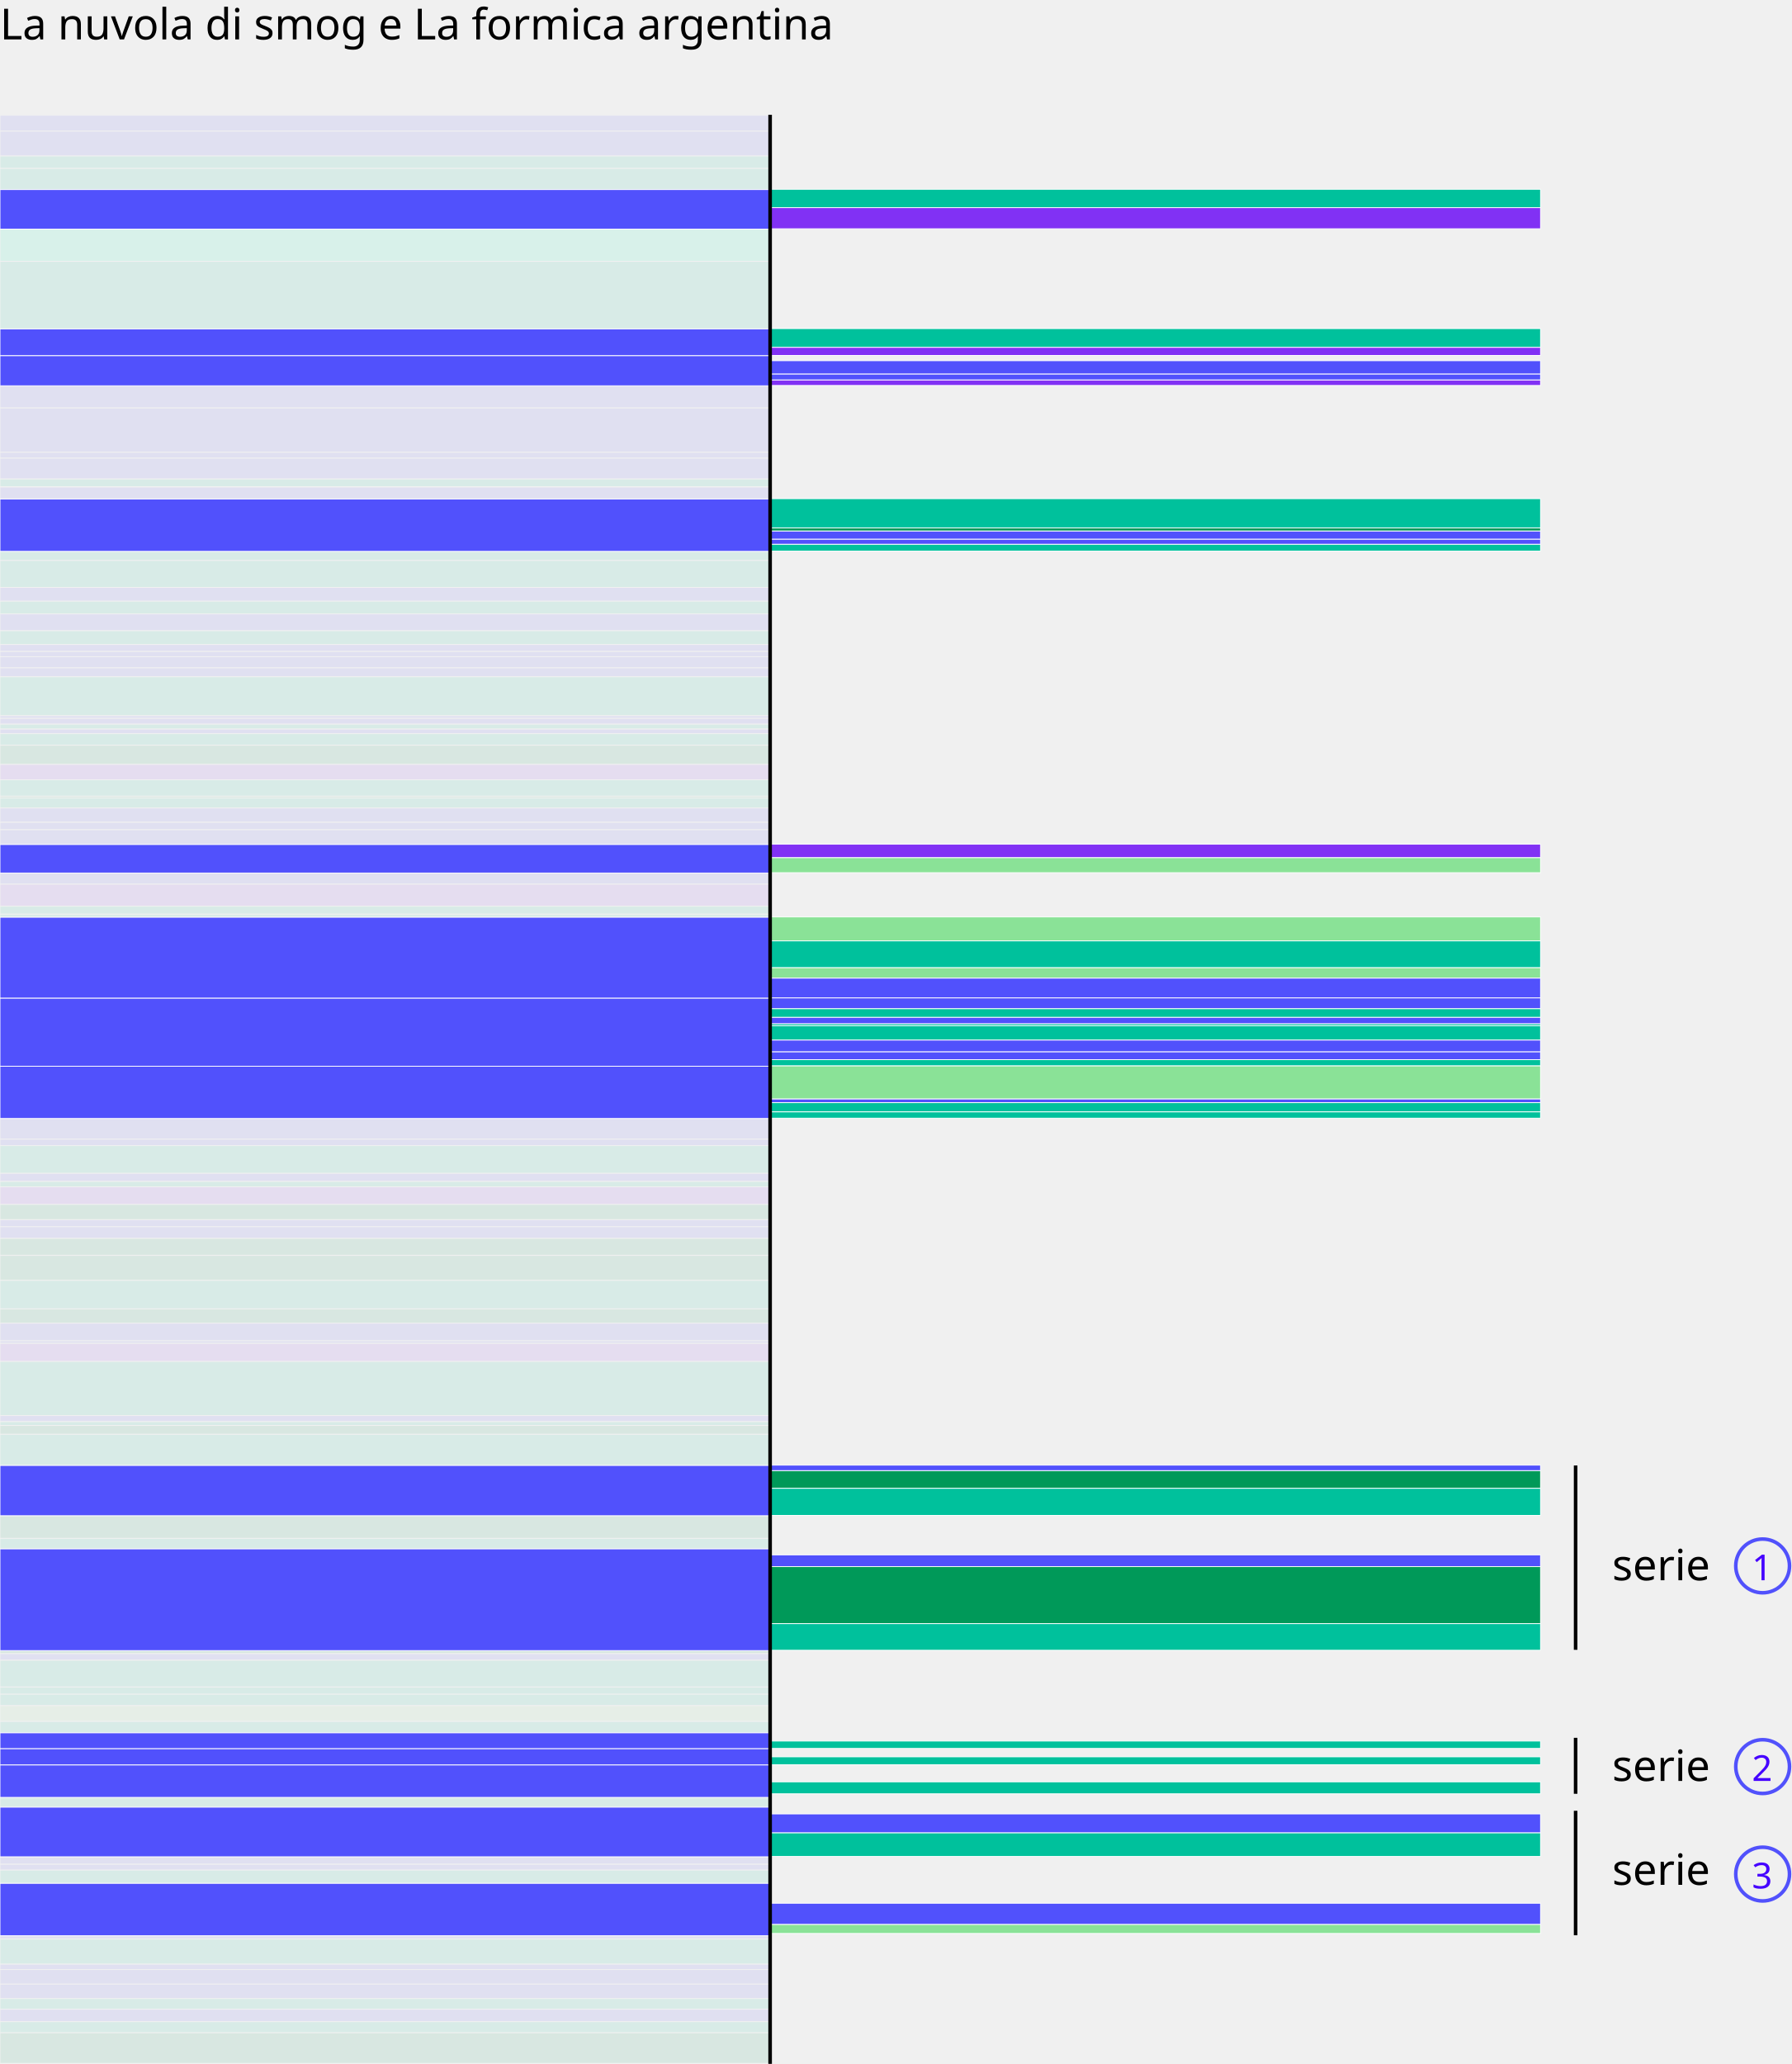
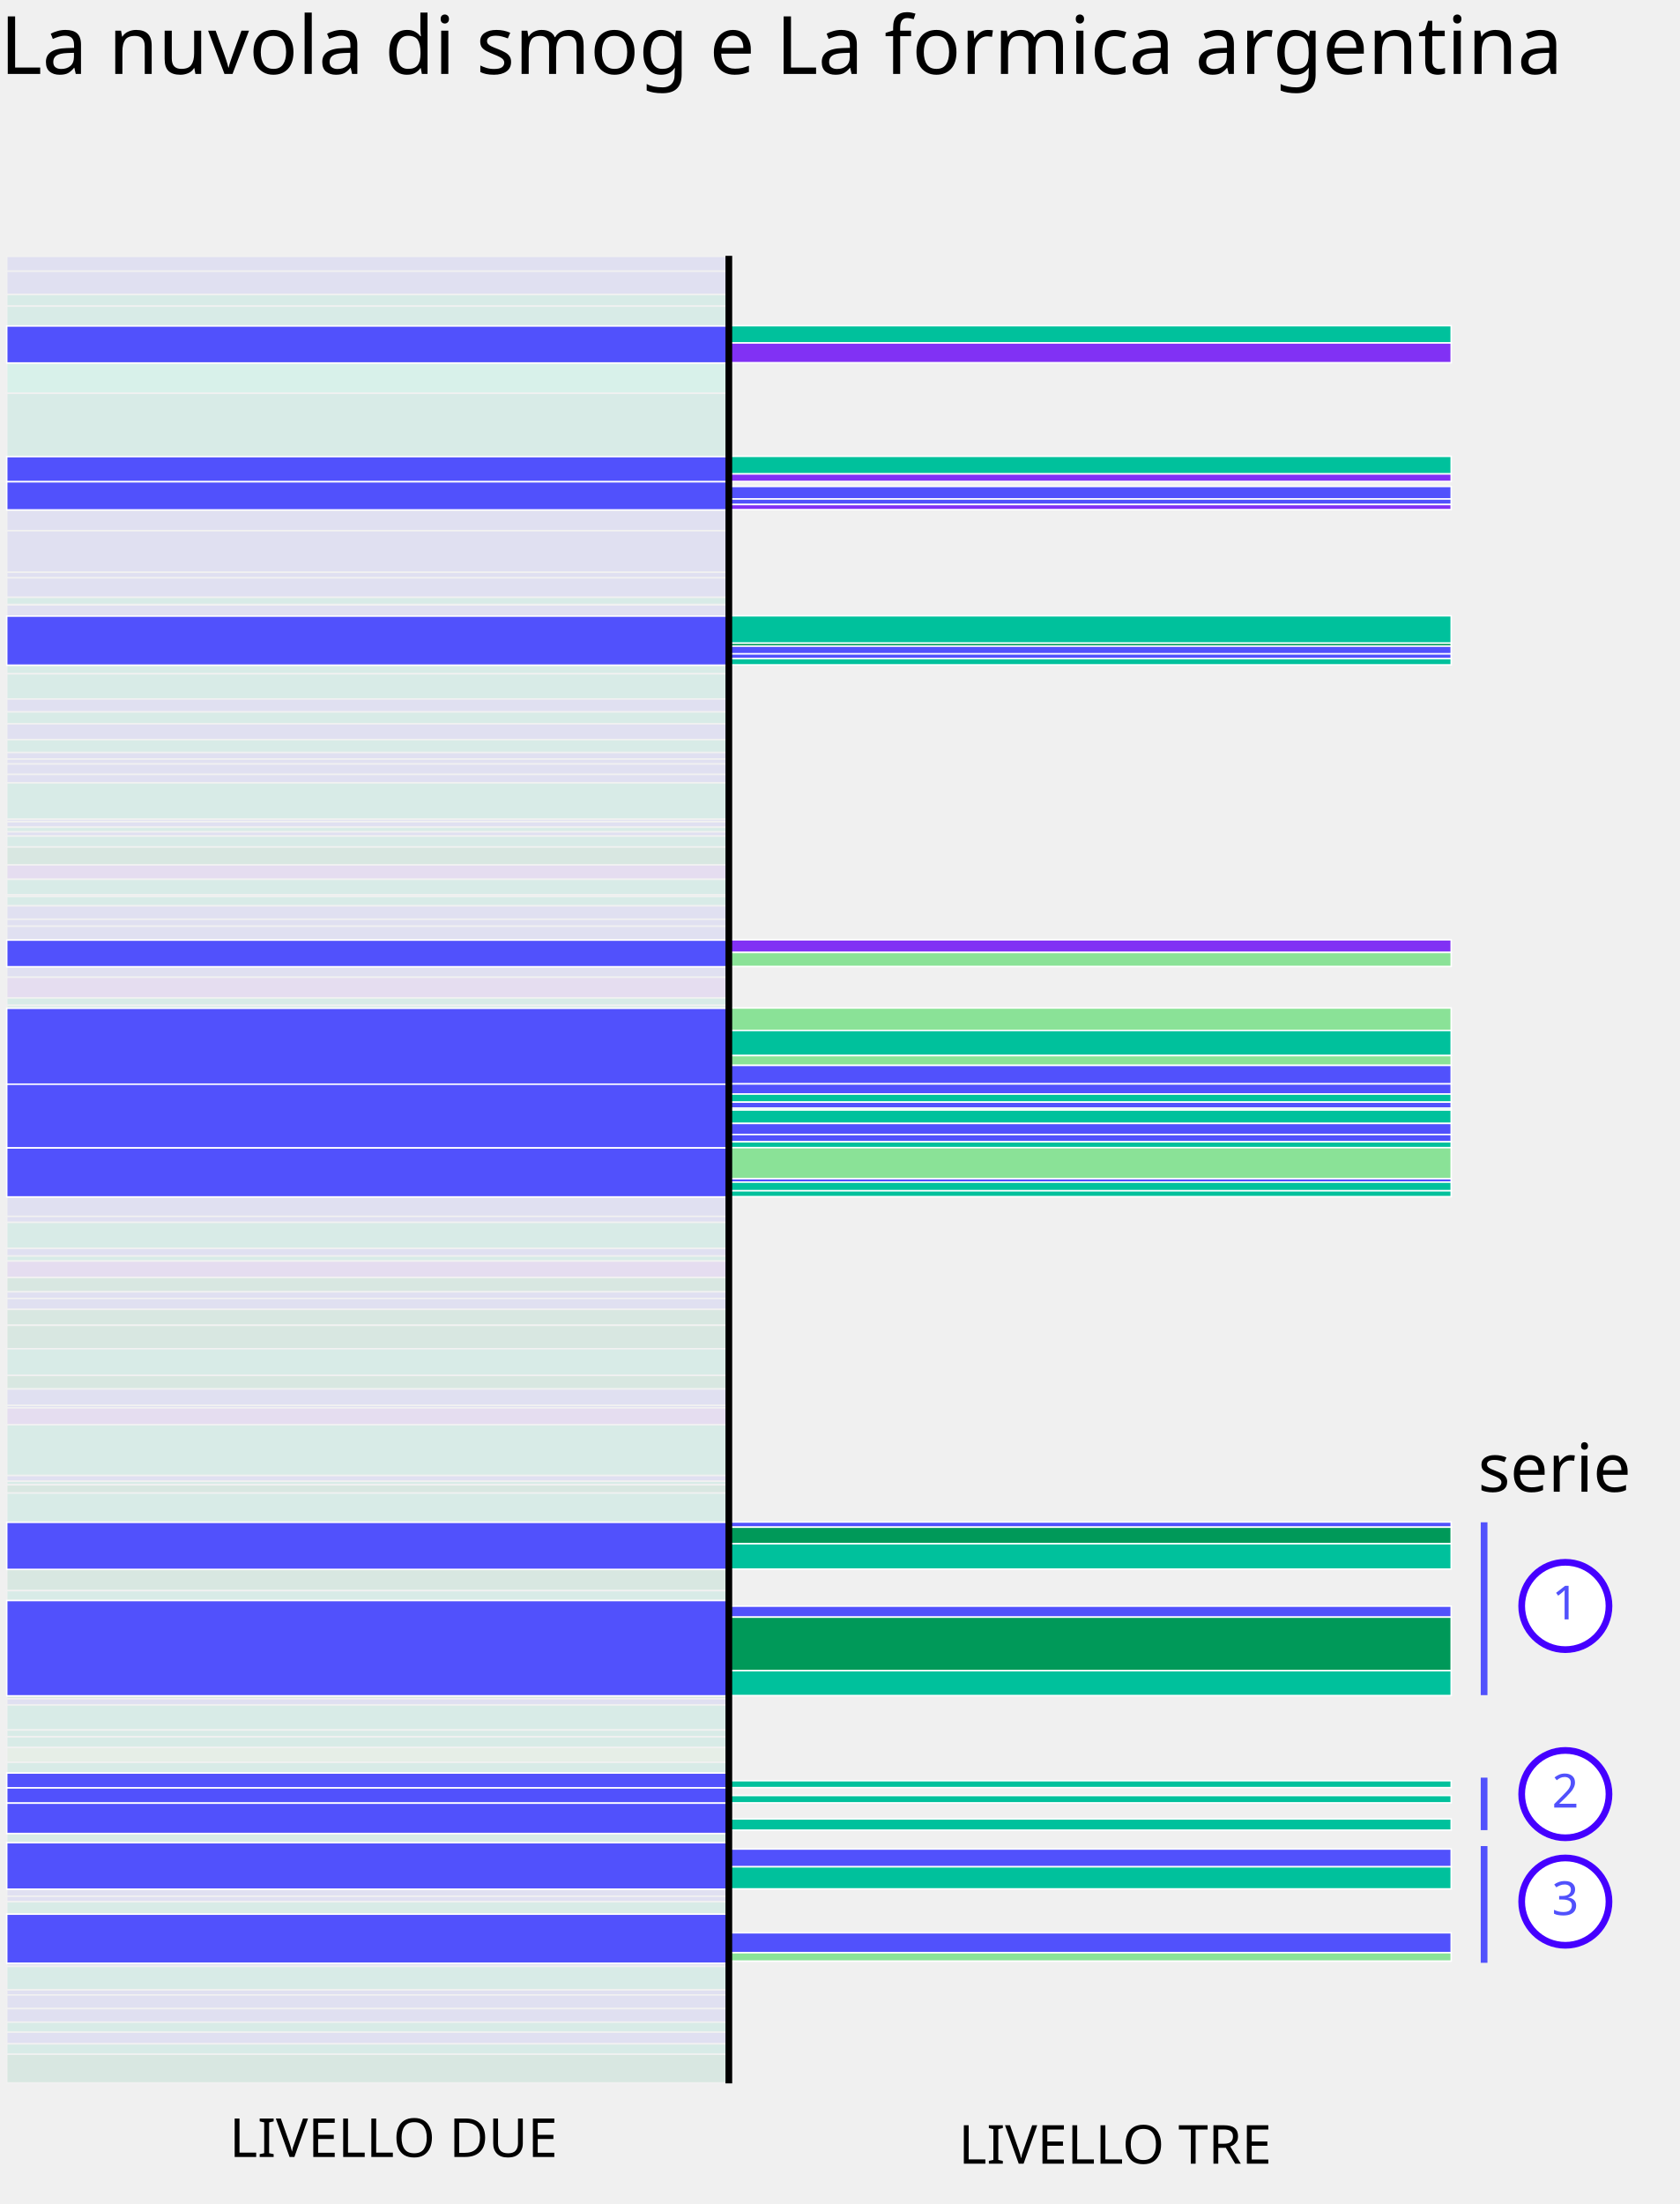
- <svg xmlns="http://www.w3.org/2000/svg" width="500" height="576" viewBox="0 0 500 576">
+ <svg xmlns="http://www.w3.org/2000/svg" width="250" height="328" viewBox="0 0 250 328">
  <defs>
-     <clipPath id="b">
-       <rect width="500" height="576" />
+     <clipPath id="clip-zoom_04">
+       <rect width="250" height="328" />
    </clipPath>
  </defs>
-   <g id="a" clip-path="url(#b)">
-     <g transform="translate(-150 104)">
-       <g transform="translate(150 -71.818)">
-         <g transform="translate(0 0)" opacity="0.099">
-           <g transform="translate(0 0)">
-             <rect width="214.868" height="4.425" fill="#5151fc" stroke="#fff" stroke-width="0.22" />
-             <rect width="214.868" height="6.933" transform="translate(0 4.428)" fill="#5151fc" stroke="#fff" stroke-width="0.22" />
-             <rect width="214.868" height="3.459" transform="translate(0 11.365)" fill="#00c19c" stroke="#fff" stroke-width="0.22" />
-             <rect width="214.868" height="5.9" transform="translate(0 14.827)" fill="#00c19c" stroke="#fff" stroke-width="0.22" />
-             <rect width="214.868" height="9.005" transform="translate(0 31.753)" fill="#00ffb6" stroke="#fff" stroke-width="0.22" />
-             <rect width="214.868" height="18.847" transform="translate(0 40.76)" fill="#00c19c" stroke="#fff" stroke-width="0.22" />
-             <rect width="214.868" height="6.183" transform="translate(0 75.482)" fill="#5151fc" stroke="#fff" stroke-width="0.22" />
-             <rect width="214.868" height="12.36" transform="translate(0 81.668)" fill="#5151fc" stroke="#fff" stroke-width="0.22" />
-             <rect width="214.868" height="1.657" transform="translate(0 94.031)" fill="#5151fc" stroke="#fff" stroke-width="0.22" />
-             <rect width="214.868" height="5.8" transform="translate(0 95.691)" fill="#5151fc" stroke="#fff" stroke-width="0.22" />
-             <rect width="214.868" height="2.131" transform="translate(0 101.494)" fill="#00c19c" stroke="#fff" stroke-width="0.22" />
-             <rect width="214.868" height="0.107" transform="translate(0 103.629)" fill="#5151fc" stroke="#fff" stroke-width="0.22" />
-             <rect width="214.868" height="3.33" transform="translate(0 103.738)" fill="#5151fc" stroke="#fff" stroke-width="0.22" />
-             <rect width="214.868" height="2.552" transform="translate(0 121.691)" fill="#00c19c" stroke="#fff" stroke-width="0.22" />
-             <rect width="214.868" height="7.501" transform="translate(0 124.246)" fill="#00c19c" stroke="#fff" stroke-width="0.22" />
-             <rect width="214.868" height="3.842" transform="translate(0 131.75)" fill="#5151fc" stroke="#fff" stroke-width="0.22" />
-             <rect width="214.868" height="3.534" transform="translate(0 135.595)" fill="#00c19c" stroke="#fff" stroke-width="0.22" />
-             <rect width="214.868" height="4.708" transform="translate(0 139.135)" fill="#5151fc" stroke="#fff" stroke-width="0.22" />
-             <rect width="214.868" height="3.838" transform="translate(0 143.846)" fill="#00c19c" stroke="#fff" stroke-width="0.22" />
-             <rect width="214.868" height="1.946" transform="translate(0 147.688)" fill="#5151fc" stroke="#fff" stroke-width="0.22" />
-             <rect width="214.868" height="1.447" transform="translate(0 149.637)" fill="#5151fc" stroke="#fff" stroke-width="0.22" />
-             <rect width="214.868" height="3.12" transform="translate(0 151.087)" fill="#5151fc" stroke="#fff" stroke-width="0.22" />
-             <rect width="214.868" height="2.489" transform="translate(0 154.21)" fill="#5151fc" stroke="#fff" stroke-width="0.22" />
-             <rect width="214.868" height="10.841" transform="translate(0 156.705)" fill="#00c19c" stroke="#fff" stroke-width="0.22" />
-             <rect width="214.868" height="0.738" transform="translate(0 167.551)" fill="#5151fc" stroke="#fff" stroke-width="0.22" />
-             <rect width="214.868" height="1.613" transform="translate(0 168.292)" fill="#5151fc" stroke="#fff" stroke-width="0.22" />
-             <rect width="214.868" height="1.372" transform="translate(0 169.909)" fill="#00c19c" stroke="#fff" stroke-width="0.22" />
-             <rect width="214.868" height="1.274" transform="translate(0 171.283)" fill="#5151fc" stroke="#fff" stroke-width="0.22" />
-             <rect width="214.868" height="3.233" transform="translate(0 172.561)" fill="#00c19c" stroke="#fff" stroke-width="0.22" />
-             <rect width="214.868" height="5.345" transform="translate(0 175.796)" fill="#009959" stroke="#fff" stroke-width="0.22" />
-             <rect width="214.868" height="4.278" transform="translate(0 181.145)" fill="#8131f4" stroke="#fff" stroke-width="0.22" />
-             <rect width="214.868" height="4.576" transform="translate(0 185.429)" fill="#00c19c" stroke="#fff" stroke-width="0.22" />
-             <rect width="214.868" height="0.493" transform="translate(0 190.008)" fill="#009959" stroke="#fff" stroke-width="0.22" />
-             <rect width="214.868" height="2.806" transform="translate(0 190.504)" fill="#00c19c" stroke="#fff" stroke-width="0.22" />
-             <rect width="214.868" height="3.989" transform="translate(0 193.313)" fill="#5151fc" stroke="#fff" stroke-width="0.22" />
-             <rect width="214.868" height="2.068" transform="translate(0 197.308)" fill="#5151fc" stroke="#fff" stroke-width="0.22" />
-             <rect width="214.868" height="4.121" transform="translate(0 199.38)" fill="#5151fc" stroke="#fff" stroke-width="0.22" />
-             <rect width="214.868" height="3.113" transform="translate(0 211.45)" fill="#5151fc" stroke="#fff" stroke-width="0.22" />
-             <rect width="214.868" height="6.142" transform="translate(0 214.567)" fill="#8131f4" stroke="#fff" stroke-width="0.22" />
-             <rect width="214.868" height="2.225" transform="translate(0 220.712)" fill="#00c19c" stroke="#fff" stroke-width="0.22" />
-             <rect width="214.868" height="0.854" transform="translate(0 222.941)" fill="#00c19c" stroke="#fff" stroke-width="0.22" />
-             <rect width="214.868" height="5.778" transform="translate(0 279.956)" fill="#5151fc" stroke="#fff" stroke-width="0.22" />
-             <rect width="214.868" height="1.786" transform="translate(0 285.737)" fill="#5151fc" stroke="#fff" stroke-width="0.22" />
-             <rect width="214.868" height="7.733" transform="translate(0 287.526)" fill="#00c19c" stroke="#fff" stroke-width="0.22" />
-             <rect width="214.868" height="2.266" transform="translate(0 295.262)" fill="#5151fc" stroke="#fff" stroke-width="0.22" />
-             <rect width="214.868" height="1.5" transform="translate(0 297.531)" fill="#00c19c" stroke="#fff" stroke-width="0.22" />
-             <rect width="214.868" height="4.909" transform="translate(0 299.035)" fill="#8131f4" stroke="#fff" stroke-width="0.22" />
-             <rect width="214.868" height="4.246" transform="translate(0 303.947)" fill="#009959" stroke="#fff" stroke-width="0.22" />
-             <rect width="214.868" height="1.971" transform="translate(0 308.196)" fill="#5151fc" stroke="#fff" stroke-width="0.22" />
-             <rect width="214.868" height="3.252" transform="translate(0 310.17)" fill="#5151fc" stroke="#fff" stroke-width="0.22" />
-             <rect width="214.868" height="4.68" transform="translate(0 313.425)" fill="#009959" stroke="#fff" stroke-width="0.22" />
-             <rect width="214.868" height="6.958" transform="translate(0 318.177)" fill="#009959" stroke="#fff" stroke-width="0.22" />
-             <rect width="214.868" height="7.941" transform="translate(0 325.138)" fill="#00c19c" stroke="#fff" stroke-width="0.22" />
-             <rect width="214.868" height="4.014" transform="translate(0 333.082)" fill="#009959" stroke="#fff" stroke-width="0.22" />
-             <rect width="214.868" height="4.902" transform="translate(0 337.099)" fill="#5151fc" stroke="#fff" stroke-width="0.22" />
-             <rect width="214.868" height="0.703" transform="translate(0 342.005)" fill="#5151fc" stroke="#fff" stroke-width="0.22" />
-             <rect width="214.868" height="5.047" transform="translate(0 342.711)" fill="#8131f4" stroke="#fff" stroke-width="0.22" />
-             <rect width="214.868" height="15.1" transform="translate(0 347.761)" fill="#00c19c" stroke="#fff" stroke-width="0.22" />
-             <rect width="214.868" height="1.698" transform="translate(0 362.863)" fill="#5151fc" stroke="#fff" stroke-width="0.22" />
-             <rect width="214.868" height="1.061" transform="translate(0 364.565)" fill="#00c19c" stroke="#fff" stroke-width="0.22" />
-             <rect width="214.868" height="2.457" transform="translate(0 365.629)" fill="#009959" stroke="#fff" stroke-width="0.22" />
-             <rect width="214.868" height="8.697" transform="translate(0 368.089)" fill="#00c19c" stroke="#fff" stroke-width="0.22" />
-             <rect width="214.868" height="6.318" transform="translate(0 390.809)" fill="#009959" stroke="#fff" stroke-width="0.22" />
-             <rect width="214.868" height="2.935" transform="translate(0 397.13)" fill="#00c19c" stroke="#fff" stroke-width="0.22" />
-             <rect width="214.868" height="0.854" transform="translate(0 428.447)" fill="#009959" stroke="#fff" stroke-width="0.22" />
-             <rect width="214.868" height="1.852" transform="translate(0 429.303)" fill="#5151fc" stroke="#fff" stroke-width="0.22" />
-             <rect width="214.868" height="7.445" transform="translate(0 431.158)" fill="#00c19c" stroke="#fff" stroke-width="0.22" />
-             <rect width="214.868" height="2.021" transform="translate(0 438.606)" fill="#00c19c" stroke="#fff" stroke-width="0.22" />
-             <rect width="214.868" height="3.186" transform="translate(0 440.63)" fill="#00c19c" stroke="#fff" stroke-width="0.22" />
-             <rect width="214.868" height="4.403" transform="translate(0 443.819)" fill="#8ae297" stroke="#fff" stroke-width="0.22" />
-             <rect width="214.868" height="3.176" transform="translate(0 448.226)" fill="#00c19c" stroke="#fff" stroke-width="0.22" />
-             <rect width="214.868" height="2.734" transform="translate(0 469.411)" fill="#00c19c" stroke="#fff" stroke-width="0.22" />
-             <rect width="214.868" height="2.09" transform="translate(0 485.989)" fill="#5151fc" stroke="#fff" stroke-width="0.22" />
-             <rect width="214.868" height="1.626" transform="translate(0 488.082)" fill="#5151fc" stroke="#fff" stroke-width="0.22" />
-             <rect width="214.868" height="3.694" transform="translate(0 489.711)" fill="#00c19c" stroke="#fff" stroke-width="0.22" />
-             <rect width="214.868" height="0.92" transform="translate(0 508.028)" fill="#5151fc" stroke="#fff" stroke-width="0.22" />
-             <rect width="214.868" height="7.005" transform="translate(0 508.95)" fill="#00c19c" stroke="#fff" stroke-width="0.22" />
-             <rect width="214.868" height="1.491" transform="translate(0 515.959)" fill="#5151fc" stroke="#fff" stroke-width="0.22" />
-             <rect width="214.868" height="4.074" transform="translate(0 517.453)" fill="#5151fc" stroke="#fff" stroke-width="0.22" />
-             <rect width="214.868" height="4.03" transform="translate(0 521.53)" fill="#5151fc" stroke="#fff" stroke-width="0.22" />
-             <rect width="214.868" height="2.978" transform="translate(0 525.563)" fill="#00c19c" stroke="#fff" stroke-width="0.22" />
-             <rect width="214.868" height="3.468" transform="translate(0 528.544)" fill="#5151fc" stroke="#fff" stroke-width="0.22" />
-             <rect width="214.868" height="3.088" transform="translate(0 532.016)" fill="#00c19c" stroke="#fff" stroke-width="0.22" />
-             <rect width="214.868" height="8.515" transform="translate(0 535.107)" fill="#009959" stroke="#fff" stroke-width="0.22" />
+   <g id="zoom_04" clip-path="url(#clip-zoom_04)">
+     <g id="Group_24954" data-name="Group 24954" transform="translate(0 17)">
+       <g id="Group_24952" data-name="Group 24952" transform="translate(-149 109.055)">
+         <g id="Group_771" data-name="Group 771" transform="translate(150 -87.908)">
+           <g id="ambito" transform="translate(0 0)" opacity="0.099">
+             <g id="Group_766" data-name="Group 766" transform="translate(0 0)">
+               <rect id="Rectangle_1985" data-name="Rectangle 1985" width="107.439" height="2.213" fill="#5151fc" stroke="#fff" stroke-width="0.22" />
+               <rect id="Rectangle_1986" data-name="Rectangle 1986" width="107.439" height="3.467" transform="translate(0 2.214)" fill="#5151fc" stroke="#fff" stroke-width="0.22" />
+               <rect id="Rectangle_1987" data-name="Rectangle 1987" width="107.439" height="1.729" transform="translate(0 5.683)" fill="#00c19c" stroke="#fff" stroke-width="0.22" />
+               <rect id="Rectangle_1988" data-name="Rectangle 1988" width="107.439" height="2.95" transform="translate(0 7.414)" fill="#00c19c" stroke="#fff" stroke-width="0.22" />
+               <rect id="Rectangle_1990" data-name="Rectangle 1990" width="107.439" height="4.502" transform="translate(0 15.877)" fill="#00ffb6" stroke="#fff" stroke-width="0.22" />
+               <rect id="Rectangle_1991" data-name="Rectangle 1991" width="107.439" height="9.424" transform="translate(0 20.381)" fill="#00c19c" stroke="#fff" stroke-width="0.22" />
+               <rect id="Rectangle_1994" data-name="Rectangle 1994" width="107.439" height="3.092" transform="translate(0 37.743)" fill="#5151fc" stroke="#fff" stroke-width="0.22" />
+               <rect id="Rectangle_1995" data-name="Rectangle 1995" width="107.439" height="6.18" transform="translate(0 40.836)" fill="#5151fc" stroke="#fff" stroke-width="0.22" />
+               <rect id="Rectangle_1996" data-name="Rectangle 1996" width="107.439" height="0.829" transform="translate(0 47.018)" fill="#5151fc" stroke="#fff" stroke-width="0.22" />
+               <rect id="Rectangle_1997" data-name="Rectangle 1997" width="107.439" height="2.9" transform="translate(0 47.848)" fill="#5151fc" stroke="#fff" stroke-width="0.22" />
+               <rect id="Rectangle_1998" data-name="Rectangle 1998" width="107.439" height="1.066" transform="translate(0 50.75)" fill="#00c19c" stroke="#fff" stroke-width="0.22" />
+               <rect id="Rectangle_1999" data-name="Rectangle 1999" width="107.439" height="0.053" transform="translate(0 51.817)" fill="#5151fc" stroke="#fff" stroke-width="0.22" />
+               <rect id="Rectangle_2000" data-name="Rectangle 2000" width="107.439" height="1.665" transform="translate(0 51.872)" fill="#5151fc" stroke="#fff" stroke-width="0.22" />
+               <rect id="Rectangle_2002" data-name="Rectangle 2002" width="107.439" height="1.276" transform="translate(0 60.848)" fill="#00c19c" stroke="#fff" stroke-width="0.22" />
+               <rect id="Rectangle_2003" data-name="Rectangle 2003" width="107.439" height="3.751" transform="translate(0 62.126)" fill="#00c19c" stroke="#fff" stroke-width="0.22" />
+               <rect id="Rectangle_2004" data-name="Rectangle 2004" width="107.439" height="1.921" transform="translate(0 65.878)" fill="#5151fc" stroke="#fff" stroke-width="0.22" />
+               <rect id="Rectangle_2005" data-name="Rectangle 2005" width="107.439" height="1.767" transform="translate(0 67.8)" fill="#00c19c" stroke="#fff" stroke-width="0.22" />
+               <rect id="Rectangle_2006" data-name="Rectangle 2006" width="107.439" height="2.354" transform="translate(0 69.571)" fill="#5151fc" stroke="#fff" stroke-width="0.22" />
+               <rect id="Rectangle_2007" data-name="Rectangle 2007" width="107.439" height="1.919" transform="translate(0 71.926)" fill="#00c19c" stroke="#fff" stroke-width="0.22" />
+               <rect id="Rectangle_2008" data-name="Rectangle 2008" width="107.439" height="0.973" transform="translate(0 73.847)" fill="#5151fc" stroke="#fff" stroke-width="0.22" />
+               <rect id="Rectangle_2009" data-name="Rectangle 2009" width="107.439" height="0.723" transform="translate(0 74.822)" fill="#5151fc" stroke="#fff" stroke-width="0.22" />
+               <rect id="Rectangle_2010" data-name="Rectangle 2010" width="107.439" height="1.56" transform="translate(0 75.547)" fill="#5151fc" stroke="#fff" stroke-width="0.22" />
+               <rect id="Rectangle_2011" data-name="Rectangle 2011" width="107.439" height="1.244" transform="translate(0 77.108)" fill="#5151fc" stroke="#fff" stroke-width="0.22" />
+               <rect id="Rectangle_2012" data-name="Rectangle 2012" width="107.439" height="5.421" transform="translate(0 78.356)" fill="#00c19c" stroke="#fff" stroke-width="0.22" />
+               <rect id="Rectangle_2013" data-name="Rectangle 2013" width="107.439" height="0.369" transform="translate(0 83.78)" fill="#5151fc" stroke="#fff" stroke-width="0.22" />
+               <rect id="Rectangle_2014" data-name="Rectangle 2014" width="107.439" height="0.807" transform="translate(0 84.15)" fill="#5151fc" stroke="#fff" stroke-width="0.22" />
+               <rect id="Rectangle_2015" data-name="Rectangle 2015" width="107.439" height="0.686" transform="translate(0 84.958)" fill="#00c19c" stroke="#fff" stroke-width="0.22" />
+               <rect id="Rectangle_2016" data-name="Rectangle 2016" width="107.439" height="0.637" transform="translate(0 85.646)" fill="#5151fc" stroke="#fff" stroke-width="0.22" />
+               <rect id="Rectangle_2017" data-name="Rectangle 2017" width="107.439" height="1.616" transform="translate(0 86.284)" fill="#00c19c" stroke="#fff" stroke-width="0.22" />
+               <rect id="Rectangle_2018" data-name="Rectangle 2018" width="107.439" height="2.673" transform="translate(0 87.902)" fill="#009959" stroke="#fff" stroke-width="0.22" />
+               <rect id="Rectangle_2019" data-name="Rectangle 2019" width="107.439" height="2.139" transform="translate(0 90.576)" fill="#8131f4" stroke="#fff" stroke-width="0.22" />
+               <rect id="Rectangle_2020" data-name="Rectangle 2020" width="107.439" height="2.288" transform="translate(0 92.719)" fill="#00c19c" stroke="#fff" stroke-width="0.22" />
+               <rect id="Rectangle_2021" data-name="Rectangle 2021" width="107.439" height="0.246" transform="translate(0 95.008)" fill="#009959" stroke="#fff" stroke-width="0.22" />
+               <rect id="Rectangle_2022" data-name="Rectangle 2022" width="107.439" height="1.403" transform="translate(0 95.256)" fill="#00c19c" stroke="#fff" stroke-width="0.22" />
+               <rect id="Rectangle_2023" data-name="Rectangle 2023" width="107.439" height="1.995" transform="translate(0 96.661)" fill="#5151fc" stroke="#fff" stroke-width="0.22" />
+               <rect id="Rectangle_2024" data-name="Rectangle 2024" width="107.439" height="1.034" transform="translate(0 98.659)" fill="#5151fc" stroke="#fff" stroke-width="0.22" />
+               <rect id="Rectangle_2025" data-name="Rectangle 2025" width="107.439" height="2.061" transform="translate(0 99.694)" fill="#5151fc" stroke="#fff" stroke-width="0.22" />
+               <rect id="Rectangle_2027" data-name="Rectangle 2027" width="107.439" height="1.557" transform="translate(0 105.73)" fill="#5151fc" stroke="#fff" stroke-width="0.22" />
+               <rect id="Rectangle_2028" data-name="Rectangle 2028" width="107.439" height="3.071" transform="translate(0 107.288)" fill="#8131f4" stroke="#fff" stroke-width="0.22" />
+               <rect id="Rectangle_2029" data-name="Rectangle 2029" width="107.439" height="1.113" transform="translate(0 110.361)" fill="#00c19c" stroke="#fff" stroke-width="0.22" />
+               <rect id="Rectangle_2030" data-name="Rectangle 2030" width="107.439" height="0.427" transform="translate(0 111.475)" fill="#00c19c" stroke="#fff" stroke-width="0.22" />
+               <rect id="Rectangle_2034" data-name="Rectangle 2034" width="107.439" height="2.889" transform="translate(0 139.984)" fill="#5151fc" stroke="#fff" stroke-width="0.22" />
+               <rect id="Rectangle_2035" data-name="Rectangle 2035" width="107.439" height="0.893" transform="translate(0 142.875)" fill="#5151fc" stroke="#fff" stroke-width="0.22" />
+               <rect id="Rectangle_2036" data-name="Rectangle 2036" width="107.439" height="3.867" transform="translate(0 143.769)" fill="#00c19c" stroke="#fff" stroke-width="0.22" />
+               <rect id="Rectangle_2037" data-name="Rectangle 2037" width="107.439" height="1.133" transform="translate(0 147.638)" fill="#5151fc" stroke="#fff" stroke-width="0.22" />
+               <rect id="Rectangle_2038" data-name="Rectangle 2038" width="107.439" height="0.75" transform="translate(0 148.772)" fill="#00c19c" stroke="#fff" stroke-width="0.22" />
+               <rect id="Rectangle_2039" data-name="Rectangle 2039" width="107.439" height="2.454" transform="translate(0 149.524)" fill="#8131f4" stroke="#fff" stroke-width="0.22" />
+               <rect id="Rectangle_2040" data-name="Rectangle 2040" width="107.439" height="2.123" transform="translate(0 151.98)" fill="#009959" stroke="#fff" stroke-width="0.22" />
+               <rect id="Rectangle_2041" data-name="Rectangle 2041" width="107.439" height="0.986" transform="translate(0 154.105)" fill="#5151fc" stroke="#fff" stroke-width="0.22" />
+               <rect id="Rectangle_2042" data-name="Rectangle 2042" width="107.439" height="1.626" transform="translate(0 155.092)" fill="#5151fc" stroke="#fff" stroke-width="0.22" />
+               <rect id="Rectangle_2043" data-name="Rectangle 2043" width="107.439" height="2.34" transform="translate(0 156.72)" fill="#009959" stroke="#fff" stroke-width="0.22" />
+               <rect id="Rectangle_2044" data-name="Rectangle 2044" width="107.439" height="3.479" transform="translate(0 159.096)" fill="#009959" stroke="#fff" stroke-width="0.22" />
+               <rect id="Rectangle_2045" data-name="Rectangle 2045" width="107.439" height="3.97" transform="translate(0 162.576)" fill="#00c19c" stroke="#fff" stroke-width="0.22" />
+               <rect id="Rectangle_2046" data-name="Rectangle 2046" width="107.439" height="2.007" transform="translate(0 166.548)" fill="#009959" stroke="#fff" stroke-width="0.22" />
+               <rect id="Rectangle_2047" data-name="Rectangle 2047" width="107.439" height="2.451" transform="translate(0 168.557)" fill="#5151fc" stroke="#fff" stroke-width="0.22" />
+               <rect id="Rectangle_2048" data-name="Rectangle 2048" width="107.439" height="0.352" transform="translate(0 171.01)" fill="#5151fc" stroke="#fff" stroke-width="0.22" />
+               <rect id="Rectangle_2049" data-name="Rectangle 2049" width="107.439" height="2.524" transform="translate(0 171.363)" fill="#8131f4" stroke="#fff" stroke-width="0.22" />
+               <rect id="Rectangle_2050" data-name="Rectangle 2050" width="107.439" height="7.55" transform="translate(0 173.888)" fill="#00c19c" stroke="#fff" stroke-width="0.22" />
+               <rect id="Rectangle_2051" data-name="Rectangle 2051" width="107.439" height="0.849" transform="translate(0 181.44)" fill="#5151fc" stroke="#fff" stroke-width="0.22" />
+               <rect id="Rectangle_2052" data-name="Rectangle 2052" width="107.439" height="0.53" transform="translate(0 182.291)" fill="#00c19c" stroke="#fff" stroke-width="0.22" />
+               <rect id="Rectangle_2053" data-name="Rectangle 2053" width="107.439" height="1.229" transform="translate(0 182.823)" fill="#009959" stroke="#fff" stroke-width="0.22" />
+               <rect id="Rectangle_2054" data-name="Rectangle 2054" width="107.439" height="4.349" transform="translate(0 184.053)" fill="#00c19c" stroke="#fff" stroke-width="0.22" />
+               <rect id="Rectangle_2056" data-name="Rectangle 2056" width="107.439" height="3.159" transform="translate(0 195.413)" fill="#009959" stroke="#fff" stroke-width="0.22" />
+               <rect id="Rectangle_2057" data-name="Rectangle 2057" width="107.439" height="1.467" transform="translate(0 198.574)" fill="#00c19c" stroke="#fff" stroke-width="0.22" />
+               <rect id="Rectangle_2059" data-name="Rectangle 2059" width="107.439" height="0.427" transform="translate(0 214.233)" fill="#009959" stroke="#fff" stroke-width="0.22" />
+               <rect id="Rectangle_2060" data-name="Rectangle 2060" width="107.439" height="0.926" transform="translate(0 214.661)" fill="#5151fc" stroke="#fff" stroke-width="0.22" />
+               <rect id="Rectangle_2061" data-name="Rectangle 2061" width="107.439" height="3.722" transform="translate(0 215.589)" fill="#00c19c" stroke="#fff" stroke-width="0.22" />
+               <rect id="Rectangle_2062" data-name="Rectangle 2062" width="107.439" height="1.011" transform="translate(0 219.313)" fill="#00c19c" stroke="#fff" stroke-width="0.22" />
+               <rect id="Rectangle_2063" data-name="Rectangle 2063" width="107.439" height="1.593" transform="translate(0 220.325)" fill="#00c19c" stroke="#fff" stroke-width="0.22" />
+               <rect id="Rectangle_2064" data-name="Rectangle 2064" width="107.439" height="2.202" transform="translate(0 221.92)" fill="#8ae297" stroke="#fff" stroke-width="0.22" />
+               <rect id="Rectangle_2065" data-name="Rectangle 2065" width="107.439" height="1.588" transform="translate(0 224.123)" fill="#00c19c" stroke="#fff" stroke-width="0.22" />
+               <rect id="Rectangle_2069" data-name="Rectangle 2069" width="107.439" height="1.367" transform="translate(0 234.716)" fill="#00c19c" stroke="#fff" stroke-width="0.22" />
+               <rect id="Rectangle_2071" data-name="Rectangle 2071" width="107.439" height="1.045" transform="translate(0 243.005)" fill="#5151fc" stroke="#fff" stroke-width="0.22" />
+               <rect id="Rectangle_2072" data-name="Rectangle 2072" width="107.439" height="0.813" transform="translate(0 244.052)" fill="#5151fc" stroke="#fff" stroke-width="0.22" />
+               <rect id="Rectangle_2073" data-name="Rectangle 2073" width="107.439" height="1.847" transform="translate(0 244.867)" fill="#00c19c" stroke="#fff" stroke-width="0.22" />
+               <rect id="Rectangle_2075" data-name="Rectangle 2075" width="107.439" height="0.46" transform="translate(0 254.025)" fill="#5151fc" stroke="#fff" stroke-width="0.22" />
+               <rect id="Rectangle_2076" data-name="Rectangle 2076" width="107.439" height="3.503" transform="translate(0 254.487)" fill="#00c19c" stroke="#fff" stroke-width="0.22" />
+               <rect id="Rectangle_2077" data-name="Rectangle 2077" width="107.439" height="0.745" transform="translate(0 257.991)" fill="#5151fc" stroke="#fff" stroke-width="0.22" />
+               <rect id="Rectangle_2078" data-name="Rectangle 2078" width="107.439" height="2.037" transform="translate(0 258.738)" fill="#5151fc" stroke="#fff" stroke-width="0.22" />
+               <rect id="Rectangle_2079" data-name="Rectangle 2079" width="107.439" height="2.015" transform="translate(0 260.777)" fill="#5151fc" stroke="#fff" stroke-width="0.22" />
+               <rect id="Rectangle_2080" data-name="Rectangle 2080" width="107.439" height="1.489" transform="translate(0 262.793)" fill="#00c19c" stroke="#fff" stroke-width="0.22" />
+               <rect id="Rectangle_2081" data-name="Rectangle 2081" width="107.439" height="1.734" transform="translate(0 264.284)" fill="#5151fc" stroke="#fff" stroke-width="0.22" />
+               <rect id="Rectangle_2082" data-name="Rectangle 2082" width="107.439" height="1.544" transform="translate(0 266.02)" fill="#00c19c" stroke="#fff" stroke-width="0.22" />
+               <rect id="Rectangle_2083" data-name="Rectangle 2083" width="107.439" height="4.258" transform="translate(0 267.566)" fill="#009959" stroke="#fff" stroke-width="0.22" />
+             </g>
          </g>
-         </g>
-         <g transform="translate(215.132 20.641)">
-           <g transform="translate(0 0)">
-             <rect width="214.868" height="5.135" fill="#00c19c" stroke="#fff" stroke-width="0.22" />
-             <rect width="214.868" height="5.879" transform="translate(0 5.138)" fill="#8131f4" stroke="#fff" stroke-width="0.22" />
-             <rect width="214.868" height="5.238" transform="translate(0 38.88)" fill="#00c19c" stroke="#fff" stroke-width="0.22" />
-             <rect width="214.868" height="2.238" transform="translate(0 44.122)" fill="#8131f4" stroke="#fff" stroke-width="0.22" />
-             <rect width="214.868" height="3.735" transform="translate(0 47.841)" fill="#5151fc" stroke="#fff" stroke-width="0.22" />
-             <rect width="214.868" height="1.648" transform="translate(0 51.579)" fill="#5151fc" stroke="#fff" stroke-width="0.22" />
-             <rect width="214.868" height="1.516" transform="translate(0 53.23)" fill="#8131f4" stroke="#fff" stroke-width="0.22" />
-             <rect width="214.868" height="8.151" transform="translate(0 86.345)" fill="#00c19c" stroke="#fff" stroke-width="0.22" />
-             <rect width="214.868" height="0.882" transform="translate(0 94.499)" fill="#009959" stroke="#fff" stroke-width="0.22" />
-             <rect width="214.868" height="2.288" transform="translate(0 95.384)" fill="#5151fc" stroke="#fff" stroke-width="0.22" />
-             <rect width="214.868" height="1.406" transform="translate(0 97.675)" fill="#5151fc" stroke="#fff" stroke-width="0.22" />
-             <rect width="214.868" height="1.871" transform="translate(0 99.084)" fill="#00c19c" stroke="#fff" stroke-width="0.22" />
-             <rect width="214.868" height="3.766" transform="translate(0 182.773)" fill="#8131f4" stroke="#fff" stroke-width="0.22" />
-             <rect width="214.868" height="4.171" transform="translate(0 186.543)" fill="#8ae297" stroke="#fff" stroke-width="0.22" />
-             <rect width="214.868" height="6.682" transform="translate(0 203.07)" fill="#8ae297" stroke="#fff" stroke-width="0.22" />
-             <rect width="214.868" height="7.482" transform="translate(0 209.756)" fill="#00c19c" stroke="#fff" stroke-width="0.22" />
-             <rect width="214.868" height="2.916" transform="translate(0 217.241)" fill="#8ae297" stroke="#fff" stroke-width="0.22" />
-             <rect width="214.868" height="5.505" transform="translate(0 220.16)" fill="#5151fc" stroke="#fff" stroke-width="0.22" />
-             <rect width="214.868" height="3.016" transform="translate(0 225.671)" fill="#5151fc" stroke="#fff" stroke-width="0.22" />
-             <rect width="214.868" height="2.404" transform="translate(0 228.69)" fill="#00c19c" stroke="#fff" stroke-width="0.22" />
-             <rect width="214.868" height="1.805" transform="translate(0 231.098)" fill="#5151fc" stroke="#fff" stroke-width="0.22" />
-             <rect width="214.868" height="0.524" transform="translate(0 232.906)" fill="#00c19c" stroke="#fff" stroke-width="0.22" />
-             <rect width="214.868" height="3.999" transform="translate(0 233.436)" fill="#00c19c" stroke="#fff" stroke-width="0.22" />
-             <rect width="214.868" height="3.289" transform="translate(0 237.438)" fill="#5151fc" stroke="#fff" stroke-width="0.22" />
-             <rect width="214.868" height="2.166" transform="translate(0 240.73)" fill="#5151fc" stroke="#fff" stroke-width="0.22" />
-             <rect width="214.868" height="1.739" transform="translate(0 242.899)" fill="#00c19c" stroke="#fff" stroke-width="0.22" />
-             <rect width="214.868" height="9.234" transform="translate(0 244.644)" fill="#8ae297" stroke="#fff" stroke-width="0.22" />
-             <rect width="214.868" height="1.017" transform="translate(0 253.88)" fill="#5151fc" stroke="#fff" stroke-width="0.22" />
-             <rect width="214.868" height="2.57" transform="translate(0 254.9)" fill="#00c19c" stroke="#fff" stroke-width="0.22" />
-             <rect width="214.868" height="1.745" transform="translate(0 257.474)" fill="#00c19c" stroke="#fff" stroke-width="0.22" />
-             <rect width="214.868" height="1.541" transform="translate(0 356.059)" fill="#5151fc" stroke="#fff" stroke-width="0.22" />
-             <rect width="214.868" height="4.921" transform="translate(0 357.603)" fill="#009959" stroke="#fff" stroke-width="0.22" />
-             <rect width="214.868" height="7.548" transform="translate(0 362.528)" fill="#00c19c" stroke="#fff" stroke-width="0.22" />
-             <rect width="214.868" height="3.28" transform="translate(0 381.095)" fill="#5151fc" stroke="#fff" stroke-width="0.22" />
-             <rect width="214.868" height="15.909" transform="translate(0 384.378)" fill="#009959" stroke="#fff" stroke-width="0.22" />
-             <rect width="214.868" height="7.423" transform="translate(0 400.291)" fill="#00c19c" stroke="#fff" stroke-width="0.22" />
-             <rect width="214.868" height="2.053" transform="translate(0 433.054)" fill="#00c19c" stroke="#fff" stroke-width="0.22" />
-             <rect width="214.868" height="2.184" transform="translate(0 437.457)" fill="#00c19c" stroke="#fff" stroke-width="0.22" />
-             <rect width="214.868" height="3.336" transform="translate(0 444.434)" fill="#00c19c" stroke="#fff" stroke-width="0.22" />
-             <rect width="214.868" height="5.295" transform="translate(0 453.386)" fill="#5151fc" stroke="#fff" stroke-width="0.22" />
-             <rect width="214.868" height="6.572" transform="translate(0 458.683)" fill="#00c19c" stroke="#fff" stroke-width="0.22" />
-             <rect width="214.868" height="5.929" transform="translate(0 478.315)" fill="#5151fc" stroke="#fff" stroke-width="0.22" />
-             <rect width="214.868" height="2.495" transform="translate(0 484.247)" fill="#8ae297" stroke="#fff" stroke-width="0.22" />
+           <g id="cateogire_grey" data-name="cateogire grey" transform="translate(107.571 10.321)">
+             <g id="Group_556" data-name="Group 556" transform="translate(0 0)">
+               <rect id="Rectangle_2084" data-name="Rectangle 2084" width="107.439" height="2.567" fill="#00c19c" stroke="#fff" stroke-width="0.22" />
+               <rect id="Rectangle_2085" data-name="Rectangle 2085" width="107.439" height="2.939" transform="translate(0 2.569)" fill="#8131f4" stroke="#fff" stroke-width="0.22" />
+               <rect id="Rectangle_2086" data-name="Rectangle 2086" width="107.439" height="2.619" transform="translate(0 19.441)" fill="#00c19c" stroke="#fff" stroke-width="0.22" />
+               <rect id="Rectangle_2087" data-name="Rectangle 2087" width="107.439" height="1.119" transform="translate(0 22.062)" fill="#8131f4" stroke="#fff" stroke-width="0.22" />
+               <rect id="Rectangle_2088" data-name="Rectangle 2088" width="107.439" height="1.868" transform="translate(0 23.922)" fill="#5151fc" stroke="#fff" stroke-width="0.22" />
+               <rect id="Rectangle_2089" data-name="Rectangle 2089" width="107.439" height="0.824" transform="translate(0 25.791)" fill="#5151fc" stroke="#fff" stroke-width="0.22" />
+               <rect id="Rectangle_2090" data-name="Rectangle 2090" width="107.439" height="0.758" transform="translate(0 26.616)" fill="#8131f4" stroke="#fff" stroke-width="0.22" />
+               <rect id="Rectangle_2091" data-name="Rectangle 2091" width="107.439" height="4.076" transform="translate(0 43.174)" fill="#00c19c" stroke="#fff" stroke-width="0.22" />
+               <rect id="Rectangle_2092" data-name="Rectangle 2092" width="107.439" height="0.441" transform="translate(0 47.251)" fill="#009959" stroke="#fff" stroke-width="0.22" />
+               <rect id="Rectangle_2093" data-name="Rectangle 2093" width="107.439" height="1.144" transform="translate(0 47.694)" fill="#5151fc" stroke="#fff" stroke-width="0.22" />
+               <rect id="Rectangle_2094" data-name="Rectangle 2094" width="107.439" height="0.703" transform="translate(0 48.84)" fill="#5151fc" stroke="#fff" stroke-width="0.22" />
+               <rect id="Rectangle_2095" data-name="Rectangle 2095" width="107.439" height="0.935" transform="translate(0 49.544)" fill="#00c19c" stroke="#fff" stroke-width="0.22" />
+               <rect id="Rectangle_2096" data-name="Rectangle 2096" width="107.439" height="1.883" transform="translate(0 91.391)" fill="#8131f4" stroke="#fff" stroke-width="0.22" />
+               <rect id="Rectangle_2097" data-name="Rectangle 2097" width="107.439" height="2.086" transform="translate(0 93.276)" fill="#8ae297" stroke="#fff" stroke-width="0.22" />
+               <rect id="Rectangle_2098" data-name="Rectangle 2098" width="107.439" height="3.341" transform="translate(0 101.54)" fill="#8ae297" stroke="#fff" stroke-width="0.22" />
+               <rect id="Rectangle_2099" data-name="Rectangle 2099" width="107.439" height="3.741" transform="translate(0 104.883)" fill="#00c19c" stroke="#fff" stroke-width="0.22" />
+               <rect id="Rectangle_2100" data-name="Rectangle 2100" width="107.439" height="1.458" transform="translate(0 108.625)" fill="#8ae297" stroke="#fff" stroke-width="0.22" />
+               <rect id="Rectangle_2101" data-name="Rectangle 2101" width="107.439" height="2.753" transform="translate(0 110.085)" fill="#5151fc" stroke="#fff" stroke-width="0.22" />
+               <rect id="Rectangle_2102" data-name="Rectangle 2102" width="107.439" height="1.508" transform="translate(0 112.841)" fill="#5151fc" stroke="#fff" stroke-width="0.22" />
+               <rect id="Rectangle_2103" data-name="Rectangle 2103" width="107.439" height="1.202" transform="translate(0 114.35)" fill="#00c19c" stroke="#fff" stroke-width="0.22" />
+               <rect id="Rectangle_2104" data-name="Rectangle 2104" width="107.439" height="0.902" transform="translate(0 115.554)" fill="#5151fc" stroke="#fff" stroke-width="0.22" />
+               <rect id="Rectangle_2105" data-name="Rectangle 2105" width="107.439" height="0.262" transform="translate(0 116.458)" fill="#00c19c" stroke="#fff" stroke-width="0.22" />
+               <rect id="Rectangle_2106" data-name="Rectangle 2106" width="107.439" height="1.999" transform="translate(0 116.723)" fill="#00c19c" stroke="#fff" stroke-width="0.22" />
+               <rect id="Rectangle_2107" data-name="Rectangle 2107" width="107.439" height="1.645" transform="translate(0 118.724)" fill="#5151fc" stroke="#fff" stroke-width="0.22" />
+               <rect id="Rectangle_2108" data-name="Rectangle 2108" width="107.439" height="1.083" transform="translate(0 120.37)" fill="#5151fc" stroke="#fff" stroke-width="0.22" />
+               <rect id="Rectangle_2109" data-name="Rectangle 2109" width="107.439" height="0.869" transform="translate(0 121.455)" fill="#00c19c" stroke="#fff" stroke-width="0.22" />
+               <rect id="Rectangle_2110" data-name="Rectangle 2110" width="107.439" height="4.617" transform="translate(0 122.327)" fill="#8ae297" stroke="#fff" stroke-width="0.22" />
+               <rect id="Rectangle_2111" data-name="Rectangle 2111" width="107.439" height="0.508" transform="translate(0 126.946)" fill="#5151fc" stroke="#fff" stroke-width="0.22" />
+               <rect id="Rectangle_2112" data-name="Rectangle 2112" width="107.439" height="1.285" transform="translate(0 127.456)" fill="#00c19c" stroke="#fff" stroke-width="0.22" />
+               <rect id="Rectangle_2113" data-name="Rectangle 2113" width="107.439" height="0.873" transform="translate(0 128.743)" fill="#00c19c" stroke="#fff" stroke-width="0.22" />
+               <rect id="Rectangle_2114" data-name="Rectangle 2114" width="107.439" height="0.771" transform="translate(0 178.038)" fill="#5151fc" stroke="#fff" stroke-width="0.22" />
+               <rect id="Rectangle_2115" data-name="Rectangle 2115" width="107.439" height="2.461" transform="translate(0 178.81)" fill="#009959" stroke="#fff" stroke-width="0.22" />
+               <rect id="Rectangle_2116" data-name="Rectangle 2116" width="107.439" height="3.774" transform="translate(0 181.272)" fill="#00c19c" stroke="#fff" stroke-width="0.22" />
+               <rect id="Rectangle_2117" data-name="Rectangle 2117" width="107.439" height="1.64" transform="translate(0 190.556)" fill="#5151fc" stroke="#fff" stroke-width="0.22" />
+               <rect id="Rectangle_2118" data-name="Rectangle 2118" width="107.439" height="7.955" transform="translate(0 192.198)" fill="#009959" stroke="#fff" stroke-width="0.22" />
+               <rect id="Rectangle_2119" data-name="Rectangle 2119" width="107.439" height="3.712" transform="translate(0 200.154)" fill="#00c19c" stroke="#fff" stroke-width="0.22" />
+               <rect id="Rectangle_2120" data-name="Rectangle 2120" width="107.439" height="1.026" transform="translate(0 216.537)" fill="#00c19c" stroke="#fff" stroke-width="0.22" />
+               <rect id="Rectangle_2121" data-name="Rectangle 2121" width="107.439" height="1.092" transform="translate(0 218.739)" fill="#00c19c" stroke="#fff" stroke-width="0.22" />
+               <rect id="Rectangle_2122" data-name="Rectangle 2122" width="107.439" height="1.668" transform="translate(0 222.227)" fill="#00c19c" stroke="#fff" stroke-width="0.22" />
+               <rect id="Rectangle_2123" data-name="Rectangle 2123" width="107.439" height="2.647" transform="translate(0 226.703)" fill="#5151fc" stroke="#fff" stroke-width="0.22" />
+               <rect id="Rectangle_2124" data-name="Rectangle 2124" width="107.439" height="3.286" transform="translate(0 229.352)" fill="#00c19c" stroke="#fff" stroke-width="0.22" />
+               <rect id="Rectangle_2125" data-name="Rectangle 2125" width="107.439" height="2.964" transform="translate(0 239.168)" fill="#5151fc" stroke="#fff" stroke-width="0.22" />
+               <rect id="Rectangle_2126" data-name="Rectangle 2126" width="107.439" height="1.248" transform="translate(0 242.134)" fill="#8ae297" stroke="#fff" stroke-width="0.22" />
+             </g>
          </g>
        </g>
+         <rect id="Rectangle_2179" data-name="Rectangle 2179" width="107.439" height="5.508" transform="translate(150 -77.543)" fill="#5151fc" stroke="#fff" stroke-width="0.22" />
+         <rect id="Rectangle_2180" data-name="Rectangle 2180" width="107.439" height="3.74" transform="translate(150 -58.102)" fill="#5151fc" stroke="#fff" stroke-width="0.22" />
+         <rect id="Rectangle_2181" data-name="Rectangle 2181" width="107.439" height="4.19" transform="translate(150 -54.359)" fill="#5151fc" stroke="#fff" stroke-width="0.22" />
+         <rect id="Rectangle_2182" data-name="Rectangle 2182" width="107.439" height="7.305" transform="translate(150 -34.368)" fill="#5151fc" stroke="#fff" stroke-width="0.22" />
+         <rect id="Rectangle_2183" data-name="Rectangle 2183" width="107.439" height="3.97" transform="translate(150 13.848)" fill="#5151fc" stroke="#fff" stroke-width="0.22" />
+         <rect id="Rectangle_2184" data-name="Rectangle 2184" width="107.439" height="11.298" transform="translate(150 23.997)" fill="#5151fc" stroke="#fff" stroke-width="0.22" />
+         <rect id="Rectangle_2185" data-name="Rectangle 2185" width="107.439" height="9.484" transform="translate(150 35.298)" fill="#5151fc" stroke="#fff" stroke-width="0.22" />
+         <rect id="Rectangle_2186" data-name="Rectangle 2186" width="107.439" height="7.288" transform="translate(150 44.785)" fill="#5151fc" stroke="#fff" stroke-width="0.22" />
+         <rect id="Rectangle_2187" data-name="Rectangle 2187" width="107.439" height="7.009" transform="translate(150 100.495)" fill="#5151fc" stroke="#fff" stroke-width="0.22" />
+         <rect id="Rectangle_2188" data-name="Rectangle 2188" width="107.439" height="14.188" transform="translate(150 112.135)" fill="#5151fc" stroke="#fff" stroke-width="0.22" />
+         <rect id="Rectangle_2189" data-name="Rectangle 2189" width="107.439" height="2.216" transform="translate(150 137.805)" fill="#5151fc" stroke="#fff" stroke-width="0.22" />
+         <rect id="Rectangle_2190" data-name="Rectangle 2190" width="107.439" height="2.266" transform="translate(150 140.022)" fill="#5151fc" stroke="#fff" stroke-width="0.22" />
+         <rect id="Rectangle_2191" data-name="Rectangle 2191" width="107.439" height="4.517" transform="translate(150 142.29)" fill="#5151fc" stroke="#fff" stroke-width="0.22" />
+         <rect id="Rectangle_2192" data-name="Rectangle 2192" width="107.439" height="6.919" transform="translate(150 148.176)" fill="#5151fc" stroke="#fff" stroke-width="0.22" />
+         <rect id="Rectangle_2193" data-name="Rectangle 2193" width="107.439" height="7.308" transform="translate(150 158.807)" fill="#5151fc" stroke="#fff" stroke-width="0.22" />
+         <line id="Line_233" data-name="Line 233" y2="271.977" transform="translate(257.486 -87.982)" fill="none" stroke="#000" stroke-width="1" />
+         <path id="Path_131" data-name="Path 131" d="M5978.8,2813.971v25.721" transform="translate(-5608.893 -2713.477)" fill="none" stroke="#5151fc" stroke-width="1" />
+         <path id="Path_132" data-name="Path 132" d="M5978.8,2813.971v7.81" transform="translate(-5608.893 -2675.475)" fill="none" stroke="#5151fc" stroke-width="1" />
+         <path id="Path_133" data-name="Path 133" d="M5978.8,2813.971v17.369" transform="translate(-5608.893 -2665.291)" fill="none" stroke="#5151fc" stroke-width="1" />
+         <text id="serie" transform="translate(369 95.945)" font-size="10" font-family="HKGrotesk-Regular, HK Grotesk">
+           <tspan x="0" y="0">serie</tspan>
+         </text>
+         <g id="Ellipse_33638" data-name="Ellipse 33638" transform="translate(375 105.945)" fill="#fff" stroke="#4500ff" stroke-width="1">
+           <circle cx="7" cy="7" r="7" stroke="none" />
+           <circle cx="7" cy="7" r="6.5" fill="none" />
+         </g>
+         <g id="Ellipse_33639" data-name="Ellipse 33639" transform="translate(375 133.945)" fill="#fff" stroke="#4500ff" stroke-width="1">
+           <circle cx="7" cy="7" r="7" stroke="none" />
+           <circle cx="7" cy="7" r="6.5" fill="none" />
+         </g>
+         <g id="Ellipse_33640" data-name="Ellipse 33640" transform="translate(375 149.945)" fill="#fff" stroke="#4500ff" stroke-width="1">
+           <circle cx="7" cy="7" r="7" stroke="none" />
+           <circle cx="7" cy="7" r="6.5" fill="none" />
+         </g>
      </g>
-       <rect width="214.868" height="11.016" transform="translate(150 -51.088)" fill="#5151fc" stroke="#fff" stroke-width="0.22" />
-       <rect width="214.868" height="7.479" transform="translate(150 -12.208)" fill="#5151fc" stroke="#fff" stroke-width="0.22" />
-       <rect width="214.868" height="8.38" transform="translate(150 -4.722)" fill="#5151fc" stroke="#fff" stroke-width="0.22" />
-       <rect width="214.868" height="14.61" transform="translate(150 35.257)" fill="#5151fc" stroke="#fff" stroke-width="0.22" />
-       <rect width="214.868" height="7.941" transform="translate(150 131.686)" fill="#5151fc" stroke="#fff" stroke-width="0.22" />
-       <rect width="214.868" height="22.594" transform="translate(150 151.983)" fill="#5151fc" stroke="#fff" stroke-width="0.22" />
-       <rect width="214.868" height="18.966" transform="translate(150 174.583)" fill="#5151fc" stroke="#fff" stroke-width="0.22" />
-       <rect width="214.868" height="14.575" transform="translate(150 193.556)" fill="#5151fc" stroke="#fff" stroke-width="0.22" />
-       <rect width="214.868" height="14.017" transform="translate(150 304.971)" fill="#5151fc" stroke="#fff" stroke-width="0.22" />
-       <rect width="214.868" height="28.376" transform="translate(150 328.25)" fill="#5151fc" stroke="#fff" stroke-width="0.22" />
-       <rect width="214.868" height="4.432" transform="translate(150 379.587)" fill="#5151fc" stroke="#fff" stroke-width="0.22" />
-       <rect width="214.868" height="4.532" transform="translate(150 384.022)" fill="#5151fc" stroke="#fff" stroke-width="0.22" />
-       <rect width="214.868" height="9.033" transform="translate(150 388.557)" fill="#5151fc" stroke="#fff" stroke-width="0.22" />
-       <rect width="214.868" height="13.838" transform="translate(150 400.33)" fill="#5151fc" stroke="#fff" stroke-width="0.22" />
-       <rect width="214.868" height="14.616" transform="translate(150 421.59)" fill="#5151fc" stroke="#fff" stroke-width="0.22" />
-       <line y2="543.929" transform="translate(364.962 -71.966)" fill="none" stroke="#000" stroke-width="1" />
-       <text transform="translate(150 -104)" font-size="12" font-family="HKGrotesk-Medium, HK Grotesk" font-weight="500">
-         <tspan x="0" y="11">La nuvola di smog e La formica argentina</tspan>
-       </text>
-       <path d="M5978.8,2813.971v51.44" transform="translate(-5389 -2509)" fill="none" stroke="#000" stroke-width="1" />
-       <path d="M5978.8,2813.971v15.619" transform="translate(-5389 -2433)" fill="none" stroke="#000" stroke-width="1" />
-       <path d="M5978.8,2813.971v34.737" transform="translate(-5389 -2412.633)" fill="none" stroke="#000" stroke-width="1" />
-       <text transform="translate(600 337)" font-size="12" font-family="HKGrotesk-Regular, HK Grotesk">
-         <tspan x="0" y="0">serie</tspan>
-       </text>
-       <text transform="translate(600 393)" font-size="12" font-family="HKGrotesk-Regular, HK Grotesk">
-         <tspan x="0" y="0">serie</tspan>
-       </text>
-       <text transform="translate(600 422)" font-size="12" font-family="HKGrotesk-Regular, HK Grotesk">
-         <tspan x="0" y="0">serie</tspan>
-       </text>
-       <text transform="translate(639 337)" fill="#4500ff" font-size="10" font-family="HKGrotesk-Regular, HK Grotesk">
+       <text id="_1" data-name="1" transform="translate(231 224)" fill="#5151fc" font-size="7" font-family="HKGrotesk-Regular, HK Grotesk">
        <tspan x="0" y="0">1</tspan>
      </text>
-       <text transform="translate(639 393)" fill="#4500ff" font-size="10" font-family="HKGrotesk-Regular, HK Grotesk">
+       <text id="_2" data-name="2" transform="translate(231 252)" fill="#5151fc" font-size="7" font-family="HKGrotesk-Regular, HK Grotesk">
        <tspan x="0" y="0">2</tspan>
      </text>
-       <text transform="translate(639 423)" fill="#4500ff" font-size="10" font-family="HKGrotesk-Regular, HK Grotesk">
+       <text id="_3" data-name="3" transform="translate(231 268)" fill="#5151fc" font-size="7" font-family="HKGrotesk-Regular, HK Grotesk">
        <tspan x="0" y="0">3</tspan>
      </text>
-       <g transform="translate(634 325)" fill="none" stroke="#5151fc" stroke-width="1">
-         <circle cx="8" cy="8" r="8" stroke="none" />
-         <circle cx="8" cy="8" r="7.5" fill="none" />
-       </g>
-       <g transform="translate(634 381)" fill="none" stroke="#5151fc" stroke-width="1">
-         <circle cx="8" cy="8" r="8" stroke="none" />
-         <circle cx="8" cy="8" r="7.5" fill="none" />
-       </g>
-       <g transform="translate(634 411)" fill="none" stroke="#5151fc" stroke-width="1">
-         <circle cx="8" cy="8" r="8" stroke="none" />
-         <circle cx="8" cy="8" r="7.5" fill="none" />
-       </g>
+       <text id="LIVELLO_DUE" data-name="LIVELLO DUE" transform="translate(58.056 304)" font-size="8" font-family="HKGrotesk-Regular, HK Grotesk">
+         <tspan x="-23.908" y="0">LIVELLO DUE</tspan>
+       </text>
+       <text id="LIVELLO_TRE" data-name="LIVELLO TRE" transform="translate(166 305)" font-size="8" font-family="HKGrotesk-Regular, HK Grotesk">
+         <tspan x="-23.314" y="0">LIVELLO TRE</tspan>
+       </text>
    </g>
+     <text id="La_nuvola_di_smog_e_La_formica_argentina" data-name="La nuvola di smog e La formica argentina" font-size="12" font-family="HKGrotesk-Medium, HK Grotesk" font-weight="500">
+       <tspan x="0" y="11">La nuvola di smog e La formica argentina</tspan>
+     </text>
  </g>
</svg>
